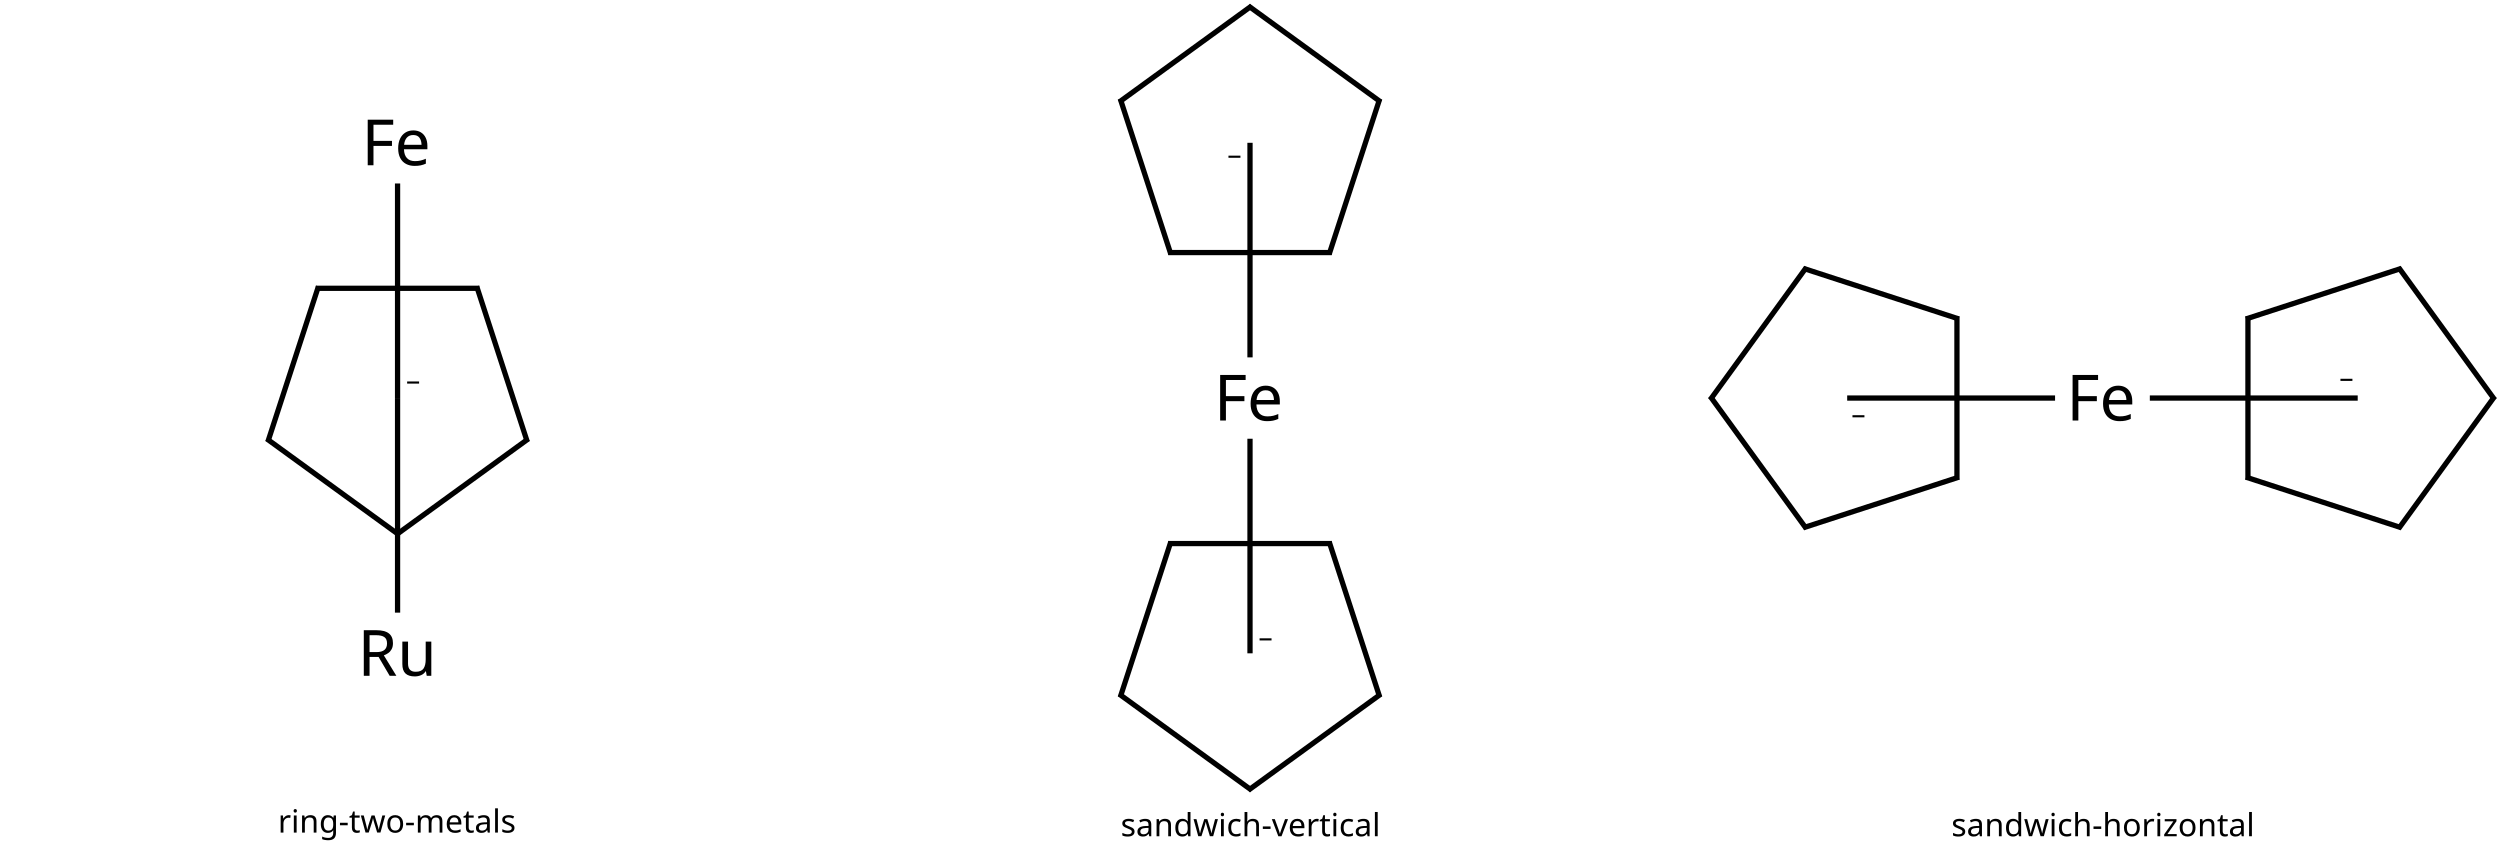
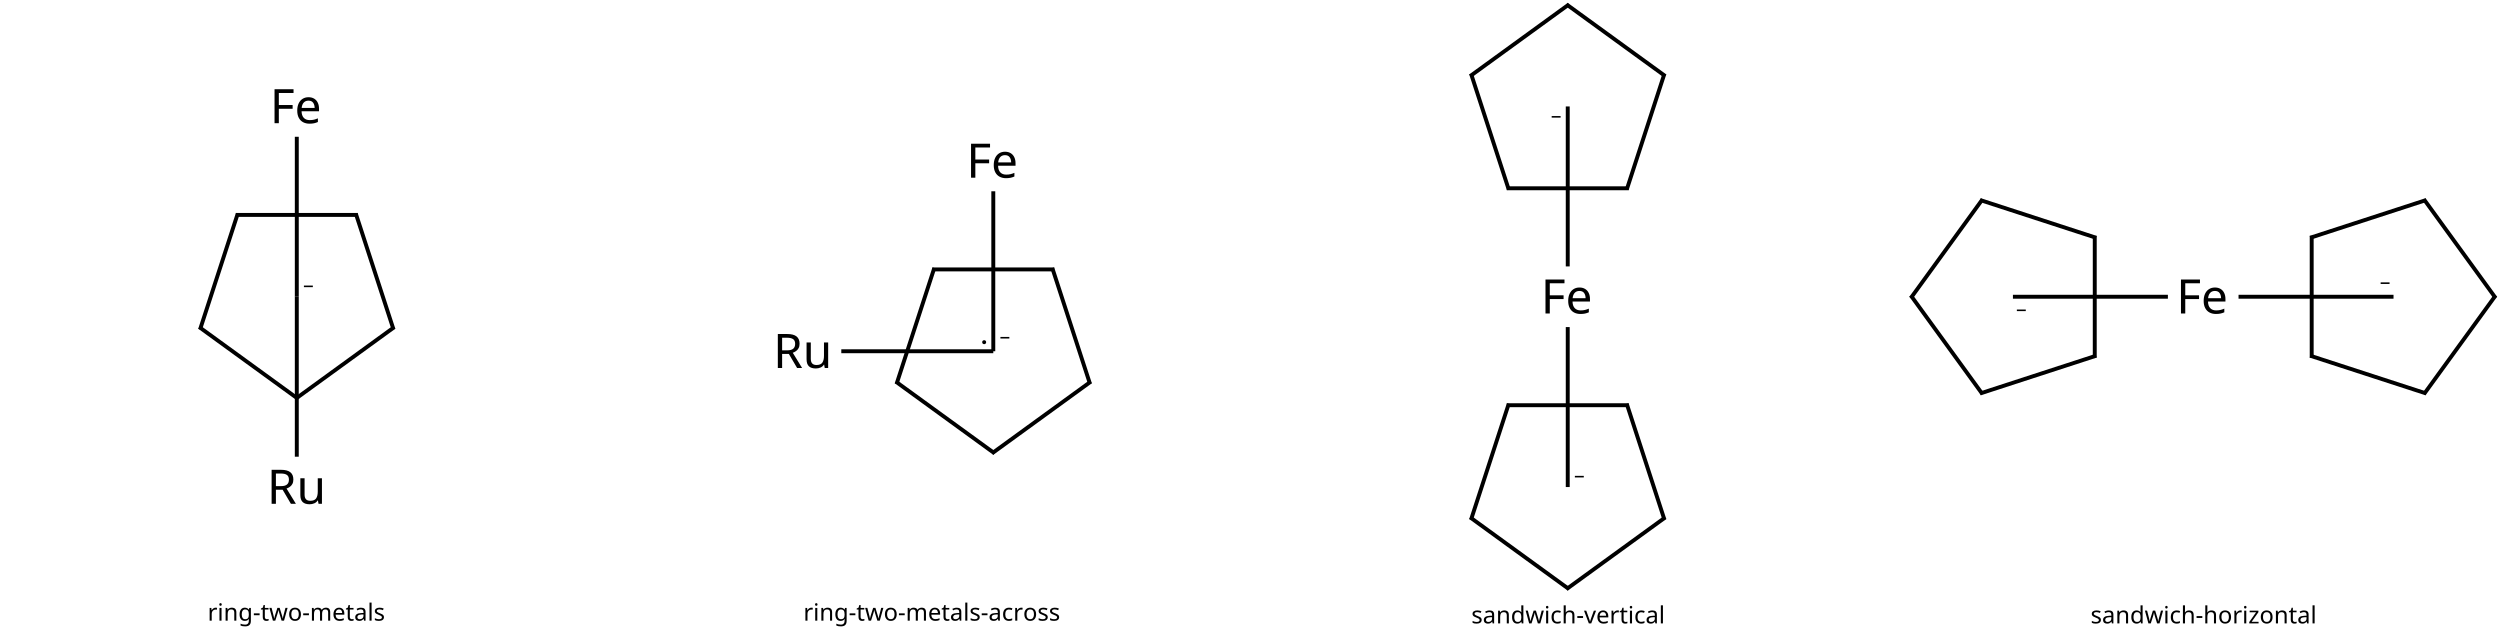
- <svg xmlns="http://www.w3.org/2000/svg" xmlns:xlink="http://www.w3.org/1999/xlink" width="1567" height="529" viewBox="0 0 1567 529">
+ <svg xmlns="http://www.w3.org/2000/svg" xmlns:xlink="http://www.w3.org/1999/xlink" width="2102" height="529" viewBox="0 0 2102 529">
  <defs>
    <g>
      <g id="glyph-0-0">
        <path d="M 3.766 0 L 3.766 -28.562 L 20.203 -28.562 L 20.203 0 Z M 5.797 -2.047 L 18.156 -2.047 L 18.156 -26.516 L 5.797 -26.516 Z M 5.797 -2.047 " />
      </g>
      <g id="glyph-0-1">
        <path d="M 7.484 0 L 3.875 0 L 3.875 -28.562 L 19.844 -28.562 L 19.844 -25.406 L 7.484 -25.406 L 7.484 -15.281 L 19.078 -15.281 L 19.078 -12.125 L 7.484 -12.125 Z M 7.484 0 " />
      </g>
      <g id="glyph-0-2">
        <path d="M 11.688 -21.844 C 13.52 -21.844 15.098 -21.441 16.422 -20.641 C 17.742 -19.836 18.754 -18.707 19.453 -17.25 C 20.16 -15.801 20.516 -14.102 20.516 -12.156 L 20.516 -10.047 L 5.844 -10.047 C 5.895 -7.617 6.516 -5.77 7.703 -4.5 C 8.891 -3.227 10.551 -2.594 12.688 -2.594 C 14.039 -2.594 15.242 -2.719 16.297 -2.969 C 17.348 -3.227 18.438 -3.598 19.562 -4.078 L 19.562 -1 C 18.469 -0.52 17.383 -0.164 16.312 0.062 C 15.25 0.289 13.984 0.406 12.516 0.406 C 10.492 0.406 8.703 -0.004 7.141 -0.828 C 5.578 -1.66 4.363 -2.895 3.5 -4.531 C 2.633 -6.176 2.203 -8.188 2.203 -10.562 C 2.203 -12.906 2.594 -14.914 3.375 -16.594 C 4.164 -18.281 5.273 -19.578 6.703 -20.484 C 8.129 -21.391 9.789 -21.844 11.688 -21.844 Z M 11.641 -18.953 C 9.961 -18.953 8.633 -18.41 7.656 -17.328 C 6.688 -16.254 6.109 -14.758 5.922 -12.844 L 16.844 -12.844 C 16.812 -14.656 16.379 -16.125 15.547 -17.25 C 14.723 -18.383 13.422 -18.953 11.641 -18.953 Z M 11.641 -18.953 " />
      </g>
      <g id="glyph-0-3">
        <path d="M 11.766 -28.562 C 15.305 -28.562 17.922 -27.883 19.609 -26.531 C 21.305 -25.188 22.156 -23.156 22.156 -20.438 C 22.156 -18.914 21.875 -17.648 21.312 -16.641 C 20.758 -15.629 20.047 -14.82 19.172 -14.219 C 18.305 -13.613 17.395 -13.141 16.438 -12.797 L 24.281 0 L 20.078 0 L 13.156 -11.797 L 7.484 -11.797 L 7.484 0 L 3.875 0 L 3.875 -28.562 Z M 11.562 -25.438 L 7.484 -25.438 L 7.484 -14.844 L 11.766 -14.844 C 14.078 -14.844 15.766 -15.301 16.828 -16.219 C 17.898 -17.133 18.438 -18.488 18.438 -20.281 C 18.438 -22.145 17.875 -23.469 16.75 -24.25 C 15.633 -25.039 13.906 -25.438 11.562 -25.438 Z M 11.562 -25.438 " />
      </g>
      <g id="glyph-0-4">
        <path d="M 21.312 -21.438 L 21.312 0 L 18.438 0 L 17.922 -2.844 L 17.766 -2.844 C 17.066 -1.719 16.102 -0.895 14.875 -0.375 C 13.656 0.145 12.348 0.406 10.953 0.406 C 8.367 0.406 6.422 -0.211 5.109 -1.453 C 3.805 -2.691 3.156 -4.676 3.156 -7.406 L 3.156 -21.438 L 6.719 -21.438 L 6.719 -7.641 C 6.719 -4.223 8.305 -2.516 11.484 -2.516 C 13.859 -2.516 15.504 -3.18 16.422 -4.516 C 17.336 -5.848 17.797 -7.77 17.797 -10.281 L 17.797 -21.438 Z M 21.312 -21.438 " />
      </g>
      <g id="glyph-1-0">
        <path d="M 1.875 0 L 1.875 -14.281 L 10.094 -14.281 L 10.094 0 Z M 2.906 -1.016 L 9.078 -1.016 L 9.078 -13.266 L 2.906 -13.266 Z M 2.906 -1.016 " />
      </g>
      <g id="glyph-1-1">
        <path d="M 6.703 -10.922 C 6.898 -10.922 7.113 -10.91 7.344 -10.891 C 7.582 -10.867 7.785 -10.836 7.953 -10.797 L 7.734 -9.188 C 7.566 -9.219 7.379 -9.242 7.172 -9.266 C 6.961 -9.297 6.766 -9.312 6.578 -9.312 C 6.035 -9.312 5.52 -9.16 5.031 -8.859 C 4.551 -8.566 4.164 -8.148 3.875 -7.609 C 3.594 -7.066 3.453 -6.438 3.453 -5.719 L 3.453 0 L 1.703 0 L 1.703 -10.719 L 3.141 -10.719 L 3.344 -8.766 L 3.422 -8.766 C 3.766 -9.348 4.207 -9.852 4.75 -10.281 C 5.301 -10.707 5.953 -10.922 6.703 -10.922 Z M 6.703 -10.922 " />
      </g>
      <g id="glyph-1-2">
        <path d="M 2.594 -14.734 C 2.863 -14.734 3.102 -14.645 3.312 -14.469 C 3.52 -14.289 3.625 -14.008 3.625 -13.625 C 3.625 -13.25 3.52 -12.969 3.312 -12.781 C 3.102 -12.594 2.863 -12.5 2.594 -12.5 C 2.301 -12.5 2.055 -12.594 1.859 -12.781 C 1.66 -12.969 1.562 -13.25 1.562 -13.625 C 1.562 -14.008 1.66 -14.289 1.859 -14.469 C 2.055 -14.645 2.301 -14.734 2.594 -14.734 Z M 3.453 -10.719 L 3.453 0 L 1.703 0 L 1.703 -10.719 Z M 3.453 -10.719 " />
      </g>
      <g id="glyph-1-3">
        <path d="M 6.859 -10.922 C 8.141 -10.922 9.102 -10.609 9.75 -9.984 C 10.406 -9.367 10.734 -8.367 10.734 -6.984 L 10.734 0 L 9 0 L 9 -6.859 C 9 -8.578 8.195 -9.438 6.594 -9.438 C 5.406 -9.438 4.582 -9.102 4.125 -8.438 C 3.676 -7.77 3.453 -6.812 3.453 -5.562 L 3.453 0 L 1.703 0 L 1.703 -10.719 L 3.125 -10.719 L 3.375 -9.266 L 3.484 -9.266 C 3.828 -9.816 4.305 -10.227 4.922 -10.5 C 5.535 -10.781 6.18 -10.922 6.859 -10.922 Z M 6.859 -10.922 " />
      </g>
      <g id="glyph-1-4">
        <path d="M 5.5 -10.922 C 6.207 -10.922 6.844 -10.785 7.406 -10.516 C 7.977 -10.254 8.461 -9.848 8.859 -9.297 L 8.953 -9.297 L 9.203 -10.719 L 10.594 -10.719 L 10.594 0.188 C 10.594 1.719 10.203 2.867 9.422 3.641 C 8.648 4.41 7.441 4.797 5.797 4.797 C 4.223 4.797 2.938 4.57 1.938 4.125 L 1.938 2.5 C 2.988 3.062 4.312 3.344 5.906 3.344 C 6.82 3.344 7.539 3.07 8.062 2.531 C 8.594 1.988 8.859 1.25 8.859 0.312 L 8.859 -0.094 C 8.859 -0.258 8.863 -0.488 8.875 -0.781 C 8.895 -1.082 8.91 -1.297 8.922 -1.422 L 8.844 -1.422 C 8.125 -0.336 7.016 0.203 5.516 0.203 C 4.129 0.203 3.047 -0.281 2.266 -1.25 C 1.484 -2.227 1.094 -3.594 1.094 -5.344 C 1.094 -7.051 1.484 -8.406 2.266 -9.406 C 3.047 -10.414 4.125 -10.922 5.5 -10.922 Z M 5.734 -9.438 C 4.848 -9.438 4.156 -9.078 3.656 -8.359 C 3.164 -7.648 2.922 -6.633 2.922 -5.312 C 2.922 -4 3.16 -2.988 3.641 -2.281 C 4.129 -1.582 4.844 -1.234 5.781 -1.234 C 6.863 -1.234 7.648 -1.523 8.141 -2.109 C 8.629 -2.691 8.875 -3.629 8.875 -4.922 L 8.875 -5.344 C 8.875 -6.812 8.617 -7.859 8.109 -8.484 C 7.609 -9.117 6.816 -9.438 5.734 -9.438 Z M 5.734 -9.438 " />
      </g>
      <g id="glyph-1-5">
        <path d="M 0.797 -4.578 L 0.797 -6.141 L 5.641 -6.141 L 5.641 -4.578 Z M 0.797 -4.578 " />
      </g>
      <g id="glyph-1-6">
        <path d="M 5.281 -1.234 C 5.551 -1.234 5.82 -1.254 6.094 -1.297 C 6.375 -1.348 6.602 -1.398 6.781 -1.453 L 6.781 -0.125 C 6.594 -0.031 6.32 0.047 5.969 0.109 C 5.625 0.172 5.297 0.203 4.984 0.203 C 4.422 0.203 3.898 0.109 3.422 -0.078 C 2.953 -0.273 2.57 -0.613 2.281 -1.094 C 1.988 -1.57 1.844 -2.25 1.844 -3.125 L 1.844 -9.359 L 0.312 -9.359 L 0.312 -10.203 L 1.859 -10.906 L 2.562 -13.188 L 3.594 -13.188 L 3.594 -10.719 L 6.703 -10.719 L 6.703 -9.359 L 3.594 -9.359 L 3.594 -3.156 C 3.594 -2.508 3.75 -2.023 4.062 -1.703 C 4.383 -1.391 4.789 -1.234 5.281 -1.234 Z M 5.281 -1.234 " />
      </g>
      <g id="glyph-1-7">
        <path d="M 8.625 -6.062 C 8.445 -6.602 8.297 -7.133 8.172 -7.656 C 8.047 -8.188 7.945 -8.602 7.875 -8.906 L 7.797 -8.906 C 7.742 -8.602 7.656 -8.188 7.531 -7.656 C 7.414 -7.133 7.266 -6.598 7.078 -6.047 L 5.156 -0.016 L 3.156 -0.016 L 0.219 -10.734 L 2.047 -10.734 L 3.516 -5.016 C 3.66 -4.441 3.801 -3.863 3.938 -3.281 C 4.07 -2.695 4.164 -2.207 4.219 -1.812 L 4.297 -1.812 C 4.348 -2.039 4.41 -2.32 4.484 -2.656 C 4.555 -2.988 4.641 -3.336 4.734 -3.703 C 4.828 -4.078 4.922 -4.41 5.016 -4.703 L 6.922 -10.734 L 8.844 -10.734 L 10.688 -4.703 C 10.832 -4.242 10.973 -3.75 11.109 -3.219 C 11.242 -2.688 11.344 -2.227 11.406 -1.844 L 11.484 -1.844 C 11.523 -2.176 11.613 -2.633 11.75 -3.219 C 11.883 -3.801 12.035 -4.398 12.203 -5.016 L 13.703 -10.734 L 15.5 -10.734 L 12.516 -0.016 L 10.453 -0.016 Z M 8.625 -6.062 " />
      </g>
      <g id="glyph-1-8">
        <path d="M 11.016 -5.375 C 11.016 -3.602 10.562 -2.227 9.656 -1.25 C 8.758 -0.281 7.547 0.203 6.016 0.203 C 5.066 0.203 4.223 -0.008 3.484 -0.438 C 2.742 -0.875 2.16 -1.508 1.734 -2.344 C 1.305 -3.176 1.094 -4.188 1.094 -5.375 C 1.094 -7.156 1.539 -8.523 2.438 -9.484 C 3.332 -10.441 4.547 -10.922 6.078 -10.922 C 7.055 -10.922 7.914 -10.703 8.656 -10.266 C 9.395 -9.836 9.973 -9.211 10.391 -8.391 C 10.805 -7.566 11.016 -6.562 11.016 -5.375 Z M 2.922 -5.375 C 2.922 -4.113 3.172 -3.113 3.672 -2.375 C 4.172 -1.633 4.969 -1.266 6.062 -1.266 C 7.145 -1.266 7.938 -1.633 8.438 -2.375 C 8.945 -3.113 9.203 -4.113 9.203 -5.375 C 9.203 -6.645 8.945 -7.641 8.438 -8.359 C 7.938 -9.078 7.141 -9.438 6.047 -9.438 C 4.953 -9.438 4.156 -9.078 3.656 -8.359 C 3.164 -7.641 2.922 -6.645 2.922 -5.375 Z M 2.922 -5.375 " />
      </g>
      <g id="glyph-1-9">
        <path d="M 13.453 -10.922 C 14.672 -10.922 15.578 -10.609 16.172 -9.984 C 16.773 -9.367 17.078 -8.367 17.078 -6.984 L 17.078 0 L 15.344 0 L 15.344 -6.906 C 15.344 -8.594 14.613 -9.438 13.156 -9.438 C 12.113 -9.438 11.367 -9.133 10.922 -8.531 C 10.484 -7.938 10.266 -7.066 10.266 -5.922 L 10.266 0 L 8.516 0 L 8.516 -6.906 C 8.516 -8.594 7.781 -9.438 6.312 -9.438 C 5.238 -9.438 4.492 -9.102 4.078 -8.438 C 3.66 -7.77 3.453 -6.812 3.453 -5.562 L 3.453 0 L 1.703 0 L 1.703 -10.719 L 3.125 -10.719 L 3.375 -9.266 L 3.484 -9.266 C 3.816 -9.816 4.266 -10.227 4.828 -10.5 C 5.398 -10.781 6.004 -10.922 6.641 -10.922 C 8.316 -10.922 9.41 -10.32 9.922 -9.125 L 10.016 -9.125 C 10.379 -9.738 10.867 -10.191 11.484 -10.484 C 12.109 -10.773 12.766 -10.922 13.453 -10.922 Z M 13.453 -10.922 " />
      </g>
      <g id="glyph-1-10">
        <path d="M 5.844 -10.922 C 6.758 -10.922 7.547 -10.719 8.203 -10.312 C 8.867 -9.914 9.379 -9.352 9.734 -8.625 C 10.086 -7.906 10.266 -7.055 10.266 -6.078 L 10.266 -5.016 L 2.922 -5.016 C 2.941 -3.805 3.25 -2.883 3.844 -2.25 C 4.438 -1.613 5.27 -1.297 6.344 -1.297 C 7.02 -1.297 7.617 -1.359 8.141 -1.484 C 8.672 -1.617 9.219 -1.805 9.781 -2.047 L 9.781 -0.5 C 9.227 -0.258 8.688 -0.082 8.156 0.031 C 7.625 0.145 6.992 0.203 6.266 0.203 C 5.242 0.203 4.344 -0.004 3.562 -0.422 C 2.789 -0.836 2.188 -1.453 1.75 -2.266 C 1.312 -3.086 1.094 -4.094 1.094 -5.281 C 1.094 -6.457 1.289 -7.461 1.688 -8.297 C 2.082 -9.141 2.633 -9.785 3.344 -10.234 C 4.062 -10.691 4.895 -10.922 5.844 -10.922 Z M 5.812 -9.484 C 4.977 -9.484 4.316 -9.211 3.828 -8.672 C 3.336 -8.129 3.047 -7.379 2.953 -6.422 L 8.422 -6.422 C 8.41 -7.328 8.195 -8.062 7.781 -8.625 C 7.363 -9.195 6.707 -9.484 5.812 -9.484 Z M 5.812 -9.484 " />
      </g>
      <g id="glyph-1-11">
        <path d="M 5.766 -10.906 C 7.066 -10.906 8.031 -10.617 8.656 -10.047 C 9.281 -9.473 9.594 -8.555 9.594 -7.297 L 9.594 0 L 8.312 0 L 7.984 -1.516 L 7.906 -1.516 C 7.438 -0.93 6.941 -0.5 6.422 -0.219 C 5.91 0.062 5.203 0.203 4.297 0.203 C 3.328 0.203 2.52 -0.051 1.875 -0.562 C 1.238 -1.082 0.922 -1.891 0.922 -2.984 C 0.922 -4.047 1.336 -4.863 2.172 -5.438 C 3.016 -6.02 4.312 -6.344 6.062 -6.406 L 7.875 -6.453 L 7.875 -7.094 C 7.875 -7.988 7.68 -8.609 7.297 -8.953 C 6.91 -9.305 6.363 -9.484 5.656 -9.484 C 5.094 -9.484 4.555 -9.398 4.047 -9.234 C 3.547 -9.066 3.078 -8.875 2.641 -8.656 L 2.094 -9.984 C 2.562 -10.234 3.113 -10.445 3.75 -10.625 C 4.395 -10.812 5.066 -10.906 5.766 -10.906 Z M 6.281 -5.188 C 4.945 -5.125 4.02 -4.906 3.5 -4.531 C 2.988 -4.164 2.734 -3.641 2.734 -2.953 C 2.734 -2.359 2.914 -1.922 3.281 -1.641 C 3.656 -1.359 4.129 -1.219 4.703 -1.219 C 5.609 -1.219 6.359 -1.469 6.953 -1.969 C 7.555 -2.469 7.859 -3.238 7.859 -4.281 L 7.859 -5.234 Z M 6.281 -5.188 " />
      </g>
      <g id="glyph-1-12">
        <path d="M 3.453 0 L 1.703 0 L 1.703 -15.203 L 3.453 -15.203 Z M 3.453 0 " />
      </g>
      <g id="glyph-1-13">
        <path d="M 8.688 -2.953 C 8.688 -1.922 8.297 -1.133 7.516 -0.594 C 6.742 -0.062 5.707 0.203 4.406 0.203 C 3.656 0.203 3.008 0.141 2.469 0.016 C 1.926 -0.098 1.453 -0.266 1.047 -0.484 L 1.047 -2.078 C 1.473 -1.867 1.988 -1.672 2.594 -1.484 C 3.195 -1.305 3.812 -1.219 4.438 -1.219 C 5.332 -1.219 5.977 -1.359 6.375 -1.641 C 6.781 -1.93 6.984 -2.316 6.984 -2.797 C 6.984 -3.066 6.91 -3.305 6.766 -3.516 C 6.617 -3.734 6.352 -3.945 5.969 -4.156 C 5.594 -4.375 5.051 -4.613 4.344 -4.875 C 3.645 -5.145 3.047 -5.41 2.547 -5.672 C 2.055 -5.941 1.676 -6.266 1.406 -6.641 C 1.145 -7.016 1.016 -7.492 1.016 -8.078 C 1.016 -8.984 1.383 -9.68 2.125 -10.172 C 2.863 -10.672 3.836 -10.922 5.047 -10.922 C 5.691 -10.922 6.297 -10.859 6.859 -10.734 C 7.43 -10.609 7.961 -10.43 8.453 -10.203 L 7.859 -8.797 C 7.41 -8.984 6.938 -9.145 6.438 -9.281 C 5.945 -9.414 5.441 -9.484 4.922 -9.484 C 4.203 -9.484 3.648 -9.363 3.266 -9.125 C 2.891 -8.895 2.703 -8.582 2.703 -8.188 C 2.703 -7.883 2.785 -7.629 2.953 -7.422 C 3.129 -7.223 3.422 -7.023 3.828 -6.828 C 4.234 -6.641 4.773 -6.41 5.453 -6.141 C 6.141 -5.891 6.723 -5.629 7.203 -5.359 C 7.68 -5.086 8.047 -4.758 8.297 -4.375 C 8.555 -4 8.688 -3.523 8.688 -2.953 Z M 8.688 -2.953 " />
      </g>
      <g id="glyph-1-14">
+         <path d="M 6 0.203 C 5.051 0.203 4.207 0.008 3.469 -0.375 C 2.727 -0.758 2.145 -1.359 1.719 -2.172 C 1.301 -2.992 1.094 -4.035 1.094 -5.297 C 1.094 -6.617 1.312 -7.691 1.75 -8.516 C 2.195 -9.348 2.797 -9.957 3.547 -10.344 C 4.305 -10.727 5.164 -10.922 6.125 -10.922 C 6.664 -10.922 7.188 -10.863 7.688 -10.75 C 8.195 -10.633 8.613 -10.5 8.938 -10.344 L 8.406 -8.875 C 8.082 -9 7.707 -9.113 7.281 -9.219 C 6.852 -9.32 6.453 -9.375 6.078 -9.375 C 3.973 -9.375 2.922 -8.02 2.922 -5.312 C 2.922 -4.02 3.176 -3.031 3.688 -2.344 C 4.195 -1.656 4.961 -1.312 5.984 -1.312 C 6.566 -1.312 7.082 -1.375 7.531 -1.5 C 7.977 -1.625 8.391 -1.77 8.766 -1.938 L 8.766 -0.375 C 8.398 -0.188 8 -0.047 7.562 0.047 C 7.133 0.148 6.613 0.203 6 0.203 Z M 6 0.203 " />
+       </g>
+       <g id="glyph-1-15">
        <path d="M 5.5 0.203 C 4.164 0.203 3.098 -0.258 2.297 -1.188 C 1.492 -2.113 1.094 -3.5 1.094 -5.344 C 1.094 -7.176 1.492 -8.562 2.297 -9.5 C 3.109 -10.445 4.18 -10.922 5.516 -10.922 C 6.348 -10.922 7.023 -10.766 7.547 -10.453 C 8.078 -10.148 8.508 -9.781 8.844 -9.344 L 8.953 -9.344 C 8.941 -9.508 8.922 -9.766 8.891 -10.109 C 8.859 -10.453 8.844 -10.723 8.844 -10.922 L 8.844 -15.203 L 10.594 -15.203 L 10.594 0 L 9.188 0 L 8.922 -1.438 L 8.844 -1.438 C 8.52 -0.988 8.094 -0.602 7.562 -0.281 C 7.031 0.039 6.344 0.203 5.5 0.203 Z M 5.781 -1.266 C 6.914 -1.266 7.711 -1.57 8.172 -2.188 C 8.629 -2.812 8.859 -3.75 8.859 -5 L 8.859 -5.312 C 8.859 -6.645 8.641 -7.664 8.203 -8.375 C 7.766 -9.094 6.953 -9.453 5.766 -9.453 C 4.816 -9.453 4.102 -9.078 3.625 -8.328 C 3.156 -7.578 2.922 -6.566 2.922 -5.297 C 2.922 -4.016 3.156 -3.02 3.625 -2.312 C 4.102 -1.613 4.82 -1.266 5.781 -1.266 Z M 5.781 -1.266 " />
-       </g>
-       <g id="glyph-1-15">
-         <path d="M 6 0.203 C 5.051 0.203 4.207 0.008 3.469 -0.375 C 2.727 -0.758 2.145 -1.359 1.719 -2.172 C 1.301 -2.992 1.094 -4.035 1.094 -5.297 C 1.094 -6.617 1.312 -7.691 1.75 -8.516 C 2.195 -9.348 2.797 -9.957 3.547 -10.344 C 4.305 -10.727 5.164 -10.922 6.125 -10.922 C 6.664 -10.922 7.188 -10.863 7.688 -10.75 C 8.195 -10.633 8.613 -10.5 8.938 -10.344 L 8.406 -8.875 C 8.082 -9 7.707 -9.113 7.281 -9.219 C 6.852 -9.32 6.453 -9.375 6.078 -9.375 C 3.973 -9.375 2.922 -8.02 2.922 -5.312 C 2.922 -4.02 3.176 -3.031 3.688 -2.344 C 4.195 -1.656 4.961 -1.312 5.984 -1.312 C 6.566 -1.312 7.082 -1.375 7.531 -1.5 C 7.977 -1.625 8.391 -1.77 8.766 -1.938 L 8.766 -0.375 C 8.398 -0.188 8 -0.047 7.562 0.047 C 7.133 0.148 6.613 0.203 6 0.203 Z M 6 0.203 " />
      </g>
      <g id="glyph-1-16">
        <path d="M 3.453 -10.734 C 3.453 -10.203 3.422 -9.703 3.359 -9.234 L 3.484 -9.234 C 3.828 -9.785 4.297 -10.203 4.891 -10.484 C 5.484 -10.766 6.125 -10.906 6.812 -10.906 C 8.125 -10.906 9.102 -10.594 9.75 -9.969 C 10.406 -9.352 10.734 -8.359 10.734 -6.984 L 10.734 0 L 9 0 L 9 -6.859 C 9 -8.578 8.195 -9.438 6.594 -9.438 C 5.395 -9.438 4.57 -9.098 4.125 -8.422 C 3.676 -7.754 3.453 -6.797 3.453 -5.547 L 3.453 0 L 1.703 0 L 1.703 -15.203 L 3.453 -15.203 Z M 3.453 -10.734 " />
      </g>
      <g id="glyph-1-17">
        <path d="M 4.062 0 L 0 -10.719 L 1.875 -10.719 L 4.156 -4.406 C 4.258 -4.102 4.375 -3.77 4.5 -3.406 C 4.625 -3.051 4.727 -2.711 4.812 -2.391 C 4.906 -2.066 4.973 -1.789 5.016 -1.562 L 5.094 -1.562 C 5.156 -1.789 5.234 -2.07 5.328 -2.406 C 5.43 -2.738 5.547 -3.082 5.672 -3.438 C 5.797 -3.801 5.906 -4.125 6 -4.406 L 8.281 -10.719 L 10.156 -10.719 L 6.078 0 Z M 4.062 0 " />
      </g>
      <g id="glyph-1-18">
        <path d="M 8.625 0 L 0.781 0 L 0.781 -1.156 L 6.547 -9.359 L 1.125 -9.359 L 1.125 -10.719 L 8.484 -10.719 L 8.484 -9.406 L 2.797 -1.359 L 8.625 -1.359 Z M 8.625 0 " />
      </g>
    </g>
  </defs>
-   <path fill="none" stroke-width="0.033" stroke-linecap="butt" stroke-linejoin="miter" stroke="rgb(0%, 0%, 0%)" stroke-opacity="1" stroke-miterlimit="10" d="M 0.313 0.9 L -0.004 1.874 " transform="matrix(100, 0, 0, 100, 168.2929, 89.50391)" />
-   <path fill="none" stroke-width="0.033" stroke-linecap="butt" stroke-linejoin="miter" stroke="rgb(0%, 0%, 0%)" stroke-opacity="1" stroke-miterlimit="10" d="M -0.01 1.856 L 0.819 2.458 " transform="matrix(100, 0, 0, 100, 168.2929, 89.50391)" />
-   <path fill="none" stroke-width="0.033" stroke-linecap="butt" stroke-linejoin="miter" stroke="rgb(0%, 0%, 0%)" stroke-opacity="1" stroke-miterlimit="10" d="M 0.799 2.458 L 1.628 1.856 " transform="matrix(100, 0, 0, 100, 168.2929, 89.50391)" />
-   <path fill="none" stroke-width="0.033" stroke-linecap="butt" stroke-linejoin="miter" stroke="rgb(0%, 0%, 0%)" stroke-opacity="1" stroke-miterlimit="10" d="M 1.622 1.874 L 1.305 0.9 " transform="matrix(100, 0, 0, 100, 168.2929, 89.50391)" />
-   <path fill="none" stroke-width="0.033" stroke-linecap="butt" stroke-linejoin="miter" stroke="rgb(0%, 0%, 0%)" stroke-opacity="1" stroke-miterlimit="10" d="M 1.321 0.912 L 0.297 0.912 " transform="matrix(100, 0, 0, 100, 168.2929, 89.50391)" />
-   <path fill="none" stroke-width="0.033" stroke-linecap="butt" stroke-linejoin="miter" stroke="rgb(0%, 0%, 0%)" stroke-opacity="1" stroke-miterlimit="10" d="M 0.809 0.255 L 0.809 1.6 " transform="matrix(100, 0, 0, 100, 168.2929, 89.50391)" />
-   <path fill="none" stroke-width="0.033" stroke-linecap="butt" stroke-linejoin="miter" stroke="rgb(0%, 0%, 0%)" stroke-opacity="1" stroke-miterlimit="10" d="M 0.809 2.945 L 0.809 1.6 " transform="matrix(100, 0, 0, 100, 168.2929, 89.50391)" />
-   <g fill="rgb(0%, 0%, 0%)" fill-opacity="1">
-     <use xlink:href="#glyph-0-1" x="226.609" y="103.586" />
-     <use xlink:href="#glyph-0-2" x="247.369" y="103.586" />
-   </g>
-   <g fill="rgb(0%, 0%, 0%)" fill-opacity="1">
-     <use xlink:href="#glyph-0-3" x="224.152" y="423.578" />
-     <use xlink:href="#glyph-0-4" x="249.032" y="423.578" />
-   </g>
-   <path fill-rule="nonzero" fill="rgb(0%, 0%, 0%)" fill-opacity="1" d="M 255.191 239.105 L 262.691 239.105 L 262.691 240.438 L 255.191 240.438 " />
-   <g fill="rgb(0%, 0%, 0%)" fill-opacity="1">
-     <use xlink:href="#glyph-1-1" x="174.211" y="521.855" />
-     <use xlink:href="#glyph-1-2" x="182.471" y="521.855" />
-     <use xlink:href="#glyph-1-3" x="187.631" y="521.855" />
-     <use xlink:href="#glyph-1-4" x="199.991" y="521.855" />
-     <use xlink:href="#glyph-1-5" x="212.291" y="521.855" />
-     <use xlink:href="#glyph-1-6" x="218.731" y="521.855" />
-     <use xlink:href="#glyph-1-7" x="225.951" y="521.855" />
-     <use xlink:href="#glyph-1-8" x="241.671" y="521.855" />
-     <use xlink:href="#glyph-1-5" x="253.771" y="521.855" />
-     <use xlink:href="#glyph-1-9" x="260.211" y="521.855" />
-     <use xlink:href="#glyph-1-10" x="278.911" y="521.855" />
-     <use xlink:href="#glyph-1-6" x="290.191" y="521.855" />
-     <use xlink:href="#glyph-1-11" x="297.411" y="521.855" />
-     <use xlink:href="#glyph-1-12" x="308.631" y="521.855" />
-     <use xlink:href="#glyph-1-13" x="313.791" y="521.855" />
-   </g>
-   <path fill="none" stroke-width="0.033" stroke-linecap="butt" stroke-linejoin="miter" stroke="rgb(0%, 0%, 0%)" stroke-opacity="1" stroke-miterlimit="10" d="M 1.305 1.55 L 1.622 0.576 " transform="matrix(100, 0, 0, 100, 702.6015, 4.404297)" />
-   <path fill="none" stroke-width="0.033" stroke-linecap="butt" stroke-linejoin="miter" stroke="rgb(0%, 0%, 0%)" stroke-opacity="1" stroke-miterlimit="10" d="M 1.628 0.595 L 0.799 -0.007 " transform="matrix(100, 0, 0, 100, 702.6015, 4.404297)" />
-   <path fill="none" stroke-width="0.033" stroke-linecap="butt" stroke-linejoin="miter" stroke="rgb(0%, 0%, 0%)" stroke-opacity="1" stroke-miterlimit="10" d="M 0.819 -0.007 L -0.01 0.595 " transform="matrix(100, 0, 0, 100, 702.6015, 4.404297)" />
-   <path fill="none" stroke-width="0.033" stroke-linecap="butt" stroke-linejoin="miter" stroke="rgb(0%, 0%, 0%)" stroke-opacity="1" stroke-miterlimit="10" d="M -0.004 0.576 L 0.313 1.55 " transform="matrix(100, 0, 0, 100, 702.6015, 4.404297)" />
-   <path fill="none" stroke-width="0.033" stroke-linecap="butt" stroke-linejoin="miter" stroke="rgb(0%, 0%, 0%)" stroke-opacity="1" stroke-miterlimit="10" d="M 0.297 1.539 L 1.321 1.539 " transform="matrix(100, 0, 0, 100, 702.6015, 4.404297)" />
-   <path fill="none" stroke-width="0.033" stroke-linecap="butt" stroke-linejoin="miter" stroke="rgb(0%, 0%, 0%)" stroke-opacity="1" stroke-miterlimit="10" d="M 0.313 3.351 L -0.004 4.325 " transform="matrix(100, 0, 0, 100, 702.6015, 4.404297)" />
-   <path fill="none" stroke-width="0.033" stroke-linecap="butt" stroke-linejoin="miter" stroke="rgb(0%, 0%, 0%)" stroke-opacity="1" stroke-miterlimit="10" d="M -0.01 4.307 L 0.819 4.909 " transform="matrix(100, 0, 0, 100, 702.6015, 4.404297)" />
-   <path fill="none" stroke-width="0.033" stroke-linecap="butt" stroke-linejoin="miter" stroke="rgb(0%, 0%, 0%)" stroke-opacity="1" stroke-miterlimit="10" d="M 0.799 4.909 L 1.628 4.307 " transform="matrix(100, 0, 0, 100, 702.6015, 4.404297)" />
-   <path fill="none" stroke-width="0.033" stroke-linecap="butt" stroke-linejoin="miter" stroke="rgb(0%, 0%, 0%)" stroke-opacity="1" stroke-miterlimit="10" d="M 1.622 4.325 L 1.305 3.351 " transform="matrix(100, 0, 0, 100, 702.6015, 4.404297)" />
-   <path fill="none" stroke-width="0.033" stroke-linecap="butt" stroke-linejoin="miter" stroke="rgb(0%, 0%, 0%)" stroke-opacity="1" stroke-miterlimit="10" d="M 1.321 3.363 L 0.297 3.363 " transform="matrix(100, 0, 0, 100, 702.6015, 4.404297)" />
-   <path fill="none" stroke-width="0.033" stroke-linecap="butt" stroke-linejoin="miter" stroke="rgb(0%, 0%, 0%)" stroke-opacity="1" stroke-miterlimit="10" d="M 0.809 2.196 L 0.809 0.851 " transform="matrix(100, 0, 0, 100, 702.6015, 4.404297)" />
-   <path fill="none" stroke-width="0.033" stroke-linecap="butt" stroke-linejoin="miter" stroke="rgb(0%, 0%, 0%)" stroke-opacity="1" stroke-miterlimit="10" d="M 0.809 2.706 L 0.809 4.051 " transform="matrix(100, 0, 0, 100, 702.6015, 4.404297)" />
-   <g fill="rgb(0%, 0%, 0%)" fill-opacity="1">
-     <use xlink:href="#glyph-0-1" x="760.918" y="263.582" />
-     <use xlink:href="#glyph-0-2" x="781.678" y="263.582" />
-   </g>
-   <path fill-rule="nonzero" fill="rgb(0%, 0%, 0%)" fill-opacity="1" d="M 770 97.566 L 777.5 97.566 L 777.5 98.898 L 770 98.898 " />
-   <path fill-rule="nonzero" fill="rgb(0%, 0%, 0%)" fill-opacity="1" d="M 789.5 400.098 L 797 400.098 L 797 401.43 L 789.5 401.43 " />
-   <g fill="rgb(0%, 0%, 0%)" fill-opacity="1">
-     <use xlink:href="#glyph-1-13" x="702.441" y="524.152" />
-     <use xlink:href="#glyph-1-11" x="712.021" y="524.152" />
-     <use xlink:href="#glyph-1-3" x="723.241" y="524.152" />
-     <use xlink:href="#glyph-1-14" x="735.601" y="524.152" />
-     <use xlink:href="#glyph-1-7" x="747.901" y="524.152" />
-     <use xlink:href="#glyph-1-2" x="763.621" y="524.152" />
-     <use xlink:href="#glyph-1-15" x="768.781" y="524.152" />
-     <use xlink:href="#glyph-1-16" x="778.381" y="524.152" />
-     <use xlink:href="#glyph-1-5" x="790.741" y="524.152" />
-     <use xlink:href="#glyph-1-17" x="797.181" y="524.152" />
-     <use xlink:href="#glyph-1-10" x="807.341" y="524.152" />
-     <use xlink:href="#glyph-1-1" x="818.621" y="524.152" />
-     <use xlink:href="#glyph-1-6" x="826.881" y="524.152" />
-     <use xlink:href="#glyph-1-2" x="834.101" y="524.152" />
-     <use xlink:href="#glyph-1-15" x="839.261" y="524.152" />
-     <use xlink:href="#glyph-1-11" x="848.861" y="524.152" />
-     <use xlink:href="#glyph-1-12" x="860.081" y="524.152" />
-   </g>
-   <path fill="none" stroke-width="0.033" stroke-linecap="butt" stroke-linejoin="miter" stroke="rgb(0%, 0%, 0%)" stroke-opacity="1" stroke-miterlimit="10" d="M 1.55 0.313 L 0.576 -0.004 " transform="matrix(100, 0, 0, 100, 1072.713, 168.6016)" />
-   <path fill="none" stroke-width="0.033" stroke-linecap="butt" stroke-linejoin="miter" stroke="rgb(0%, 0%, 0%)" stroke-opacity="1" stroke-miterlimit="10" d="M 0.595 -0.01 L -0.007 0.819 " transform="matrix(100, 0, 0, 100, 1072.713, 168.6016)" />
-   <path fill="none" stroke-width="0.033" stroke-linecap="butt" stroke-linejoin="miter" stroke="rgb(0%, 0%, 0%)" stroke-opacity="1" stroke-miterlimit="10" d="M -0.007 0.799 L 0.595 1.628 " transform="matrix(100, 0, 0, 100, 1072.713, 168.6016)" />
-   <path fill="none" stroke-width="0.033" stroke-linecap="butt" stroke-linejoin="miter" stroke="rgb(0%, 0%, 0%)" stroke-opacity="1" stroke-miterlimit="10" d="M 0.576 1.622 L 1.55 1.305 " transform="matrix(100, 0, 0, 100, 1072.713, 168.6016)" />
-   <path fill="none" stroke-width="0.033" stroke-linecap="butt" stroke-linejoin="miter" stroke="rgb(0%, 0%, 0%)" stroke-opacity="1" stroke-miterlimit="10" d="M 1.539 1.321 L 1.539 0.297 " transform="matrix(100, 0, 0, 100, 1072.713, 168.6016)" />
-   <path fill="none" stroke-width="0.033" stroke-linecap="butt" stroke-linejoin="miter" stroke="rgb(0%, 0%, 0%)" stroke-opacity="1" stroke-miterlimit="10" d="M 3.351 1.305 L 4.325 1.622 " transform="matrix(100, 0, 0, 100, 1072.713, 168.6016)" />
-   <path fill="none" stroke-width="0.033" stroke-linecap="butt" stroke-linejoin="miter" stroke="rgb(0%, 0%, 0%)" stroke-opacity="1" stroke-miterlimit="10" d="M 4.307 1.628 L 4.909 0.799 " transform="matrix(100, 0, 0, 100, 1072.713, 168.6016)" />
-   <path fill="none" stroke-width="0.033" stroke-linecap="butt" stroke-linejoin="miter" stroke="rgb(0%, 0%, 0%)" stroke-opacity="1" stroke-miterlimit="10" d="M 4.909 0.819 L 4.307 -0.01 " transform="matrix(100, 0, 0, 100, 1072.713, 168.6016)" />
-   <path fill="none" stroke-width="0.033" stroke-linecap="butt" stroke-linejoin="miter" stroke="rgb(0%, 0%, 0%)" stroke-opacity="1" stroke-miterlimit="10" d="M 4.325 -0.004 L 3.351 0.313 " transform="matrix(100, 0, 0, 100, 1072.713, 168.6016)" />
-   <path fill="none" stroke-width="0.033" stroke-linecap="butt" stroke-linejoin="miter" stroke="rgb(0%, 0%, 0%)" stroke-opacity="1" stroke-miterlimit="10" d="M 3.363 0.297 L 3.363 1.321 " transform="matrix(100, 0, 0, 100, 1072.713, 168.6016)" />
-   <path fill="none" stroke-width="0.033" stroke-linecap="butt" stroke-linejoin="miter" stroke="rgb(0%, 0%, 0%)" stroke-opacity="1" stroke-miterlimit="10" d="M 2.154 0.809 L 0.851 0.809 " transform="matrix(100, 0, 0, 100, 1072.713, 168.6016)" />
-   <path fill="none" stroke-width="0.033" stroke-linecap="butt" stroke-linejoin="miter" stroke="rgb(0%, 0%, 0%)" stroke-opacity="1" stroke-miterlimit="10" d="M 2.748 0.809 L 4.051 0.809 " transform="matrix(100, 0, 0, 100, 1072.713, 168.6016)" />
-   <g fill="rgb(0%, 0%, 0%)" fill-opacity="1">
-     <use xlink:href="#glyph-0-1" x="1295.227" y="263.582" />
-     <use xlink:href="#glyph-0-2" x="1315.987" y="263.582" />
-   </g>
-   <path fill-rule="nonzero" fill="rgb(0%, 0%, 0%)" fill-opacity="1" d="M 1161.125 260.25 L 1168.625 260.25 L 1168.625 261.582 L 1161.125 261.582 " />
-   <path fill-rule="nonzero" fill="rgb(0%, 0%, 0%)" fill-opacity="1" d="M 1466.992 237.418 L 1474.492 237.418 L 1474.492 238.75 L 1466.992 238.75 " />
-   <g fill="rgb(0%, 0%, 0%)" fill-opacity="1">
-     <use xlink:href="#glyph-1-13" x="1223.109" y="524.152" />
-     <use xlink:href="#glyph-1-11" x="1232.689" y="524.152" />
-     <use xlink:href="#glyph-1-3" x="1243.909" y="524.152" />
-     <use xlink:href="#glyph-1-14" x="1256.269" y="524.152" />
-     <use xlink:href="#glyph-1-7" x="1268.569" y="524.152" />
-     <use xlink:href="#glyph-1-2" x="1284.289" y="524.152" />
-     <use xlink:href="#glyph-1-15" x="1289.449" y="524.152" />
-     <use xlink:href="#glyph-1-16" x="1299.049" y="524.152" />
-     <use xlink:href="#glyph-1-5" x="1311.409" y="524.152" />
-     <use xlink:href="#glyph-1-16" x="1317.849" y="524.152" />
-     <use xlink:href="#glyph-1-8" x="1330.209" y="524.152" />
-     <use xlink:href="#glyph-1-1" x="1342.309" y="524.152" />
-     <use xlink:href="#glyph-1-2" x="1350.569" y="524.152" />
-     <use xlink:href="#glyph-1-18" x="1355.729" y="524.152" />
-     <use xlink:href="#glyph-1-8" x="1365.129" y="524.152" />
-     <use xlink:href="#glyph-1-3" x="1377.229" y="524.152" />
-     <use xlink:href="#glyph-1-6" x="1389.589" y="524.152" />
-     <use xlink:href="#glyph-1-11" x="1396.809" y="524.152" />
-     <use xlink:href="#glyph-1-12" x="1408.029" y="524.152" />
+   <path fill="none" stroke-width="0.033" stroke-linecap="butt" stroke-linejoin="miter" stroke="rgb(0%, 0%, 0%)" stroke-opacity="1" stroke-miterlimit="10" d="M 0.313 0.9 L -0.004 1.874 " transform="matrix(100, 0, 0, 100, 168.6387, 89.50391)" />
+   <path fill="none" stroke-width="0.033" stroke-linecap="butt" stroke-linejoin="miter" stroke="rgb(0%, 0%, 0%)" stroke-opacity="1" stroke-miterlimit="10" d="M -0.01 1.856 L 0.819 2.458 " transform="matrix(100, 0, 0, 100, 168.6387, 89.50391)" />
+   <path fill="none" stroke-width="0.033" stroke-linecap="butt" stroke-linejoin="miter" stroke="rgb(0%, 0%, 0%)" stroke-opacity="1" stroke-miterlimit="10" d="M 0.799 2.458 L 1.628 1.856 " transform="matrix(100, 0, 0, 100, 168.6387, 89.50391)" />
+   <path fill="none" stroke-width="0.033" stroke-linecap="butt" stroke-linejoin="miter" stroke="rgb(0%, 0%, 0%)" stroke-opacity="1" stroke-miterlimit="10" d="M 1.622 1.874 L 1.305 0.9 " transform="matrix(100, 0, 0, 100, 168.6387, 89.50391)" />
+   <path fill="none" stroke-width="0.033" stroke-linecap="butt" stroke-linejoin="miter" stroke="rgb(0%, 0%, 0%)" stroke-opacity="1" stroke-miterlimit="10" d="M 1.321 0.912 L 0.297 0.912 " transform="matrix(100, 0, 0, 100, 168.6387, 89.50391)" />
+   <path fill="none" stroke-width="0.033" stroke-linecap="butt" stroke-linejoin="miter" stroke="rgb(0%, 0%, 0%)" stroke-opacity="1" stroke-miterlimit="10" d="M 0.809 0.255 L 0.809 1.6 " transform="matrix(100, 0, 0, 100, 168.6387, 89.50391)" />
+   <path fill="none" stroke-width="0.033" stroke-linecap="butt" stroke-linejoin="miter" stroke="rgb(0%, 0%, 0%)" stroke-opacity="1" stroke-miterlimit="10" d="M 0.809 2.945 L 0.809 1.6 " transform="matrix(100, 0, 0, 100, 168.6387, 89.50391)" />
+   <g fill="rgb(0%, 0%, 0%)" fill-opacity="1">
+     <use xlink:href="#glyph-0-1" x="226.957" y="103.586" />
+     <use xlink:href="#glyph-0-2" x="247.717" y="103.586" />
+   </g>
+   <g fill="rgb(0%, 0%, 0%)" fill-opacity="1">
+     <use xlink:href="#glyph-0-3" x="224.496" y="423.578" />
+     <use xlink:href="#glyph-0-4" x="249.376" y="423.578" />
+   </g>
+   <path fill-rule="nonzero" fill="rgb(0%, 0%, 0%)" fill-opacity="1" d="M 255.535 240.105 L 263.035 240.105 L 263.035 241.438 L 255.535 241.438 " />
+   <g fill="rgb(0%, 0%, 0%)" fill-opacity="1">
+     <use xlink:href="#glyph-1-1" x="174.559" y="521.855" />
+     <use xlink:href="#glyph-1-2" x="182.819" y="521.855" />
+     <use xlink:href="#glyph-1-3" x="187.979" y="521.855" />
+     <use xlink:href="#glyph-1-4" x="200.339" y="521.855" />
+     <use xlink:href="#glyph-1-5" x="212.639" y="521.855" />
+     <use xlink:href="#glyph-1-6" x="219.079" y="521.855" />
+     <use xlink:href="#glyph-1-7" x="226.299" y="521.855" />
+     <use xlink:href="#glyph-1-8" x="242.019" y="521.855" />
+     <use xlink:href="#glyph-1-5" x="254.119" y="521.855" />
+     <use xlink:href="#glyph-1-9" x="260.559" y="521.855" />
+     <use xlink:href="#glyph-1-10" x="279.259" y="521.855" />
+     <use xlink:href="#glyph-1-6" x="290.539" y="521.855" />
+     <use xlink:href="#glyph-1-11" x="297.759" y="521.855" />
+     <use xlink:href="#glyph-1-12" x="308.979" y="521.855" />
+     <use xlink:href="#glyph-1-13" x="314.139" y="521.855" />
+   </g>
+   <path fill="none" stroke-width="0.033" stroke-linecap="butt" stroke-linejoin="miter" stroke="rgb(0%, 0%, 0%)" stroke-opacity="1" stroke-miterlimit="10" d="M 1.104 0.9 L 0.787 1.874 " transform="matrix(100, 0, 0, 100, 675.1641, 135.3281)" />
+   <path fill="none" stroke-width="0.033" stroke-linecap="butt" stroke-linejoin="miter" stroke="rgb(0%, 0%, 0%)" stroke-opacity="1" stroke-miterlimit="10" d="M 0.781 1.856 L 1.61 2.458 " transform="matrix(100, 0, 0, 100, 675.1641, 135.3281)" />
+   <path fill="none" stroke-width="0.033" stroke-linecap="butt" stroke-linejoin="miter" stroke="rgb(0%, 0%, 0%)" stroke-opacity="1" stroke-miterlimit="10" d="M 1.59 2.458 L 2.419 1.856 " transform="matrix(100, 0, 0, 100, 675.1641, 135.3281)" />
+   <path fill="none" stroke-width="0.033" stroke-linecap="butt" stroke-linejoin="miter" stroke="rgb(0%, 0%, 0%)" stroke-opacity="1" stroke-miterlimit="10" d="M 2.413 1.874 L 2.096 0.9 " transform="matrix(100, 0, 0, 100, 675.1641, 135.3281)" />
+   <path fill="none" stroke-width="0.033" stroke-linecap="butt" stroke-linejoin="miter" stroke="rgb(0%, 0%, 0%)" stroke-opacity="1" stroke-miterlimit="10" d="M 2.112 0.912 L 1.088 0.912 " transform="matrix(100, 0, 0, 100, 675.1641, 135.3281)" />
+   <path fill="none" stroke-width="0.033" stroke-linecap="butt" stroke-linejoin="miter" stroke="rgb(0%, 0%, 0%)" stroke-opacity="1" stroke-miterlimit="10" d="M 1.6 0.255 L 1.6 1.6 " transform="matrix(100, 0, 0, 100, 675.1641, 135.3281)" />
+   <path fill="none" stroke-width="0.033" stroke-linecap="butt" stroke-linejoin="miter" stroke="rgb(0%, 0%, 0%)" stroke-opacity="1" stroke-miterlimit="10" d="M 0.322 1.6 L 1.6 1.6 " transform="matrix(100, 0, 0, 100, 675.1641, 135.3281)" />
+   <g fill="rgb(0%, 0%, 0%)" fill-opacity="1">
+     <use xlink:href="#glyph-0-1" x="812.582" y="149.41" />
+     <use xlink:href="#glyph-0-2" x="833.342" y="149.41" />
+   </g>
+   <g fill="rgb(0%, 0%, 0%)" fill-opacity="1">
+     <use xlink:href="#glyph-0-3" x="650.125" y="309.406" />
+     <use xlink:href="#glyph-0-4" x="675.005" y="309.406" />
+   </g>
+   <path fill-rule="nonzero" fill="rgb(0%, 0%, 0%)" fill-opacity="1" d="M 841.16 283.293 L 848.66 283.293 L 848.66 284.625 L 841.16 284.625 " />
+   <path fill-rule="nonzero" fill="rgb(0%, 0%, 0%)" fill-opacity="1" d="M 827.492 287.711 L 829.16 287.711 C 829.16 289.934 825.828 289.934 825.828 287.711 C 825.828 285.488 829.16 285.488 829.16 287.711 " />
+   <g fill="rgb(0%, 0%, 0%)" fill-opacity="1">
+     <use xlink:href="#glyph-1-1" x="675.477" y="521.855" />
+     <use xlink:href="#glyph-1-2" x="683.737" y="521.855" />
+     <use xlink:href="#glyph-1-3" x="688.897" y="521.855" />
+     <use xlink:href="#glyph-1-4" x="701.257" y="521.855" />
+     <use xlink:href="#glyph-1-5" x="713.557" y="521.855" />
+     <use xlink:href="#glyph-1-6" x="719.997" y="521.855" />
+     <use xlink:href="#glyph-1-7" x="727.217" y="521.855" />
+     <use xlink:href="#glyph-1-8" x="742.937" y="521.855" />
+     <use xlink:href="#glyph-1-5" x="755.037" y="521.855" />
+     <use xlink:href="#glyph-1-9" x="761.477" y="521.855" />
+     <use xlink:href="#glyph-1-10" x="780.177" y="521.855" />
+     <use xlink:href="#glyph-1-6" x="791.457" y="521.855" />
+     <use xlink:href="#glyph-1-11" x="798.677" y="521.855" />
+     <use xlink:href="#glyph-1-12" x="809.897" y="521.855" />
+     <use xlink:href="#glyph-1-13" x="815.057" y="521.855" />
+     <use xlink:href="#glyph-1-5" x="824.637" y="521.855" />
+     <use xlink:href="#glyph-1-11" x="831.077" y="521.855" />
+     <use xlink:href="#glyph-1-14" x="842.297" y="521.855" />
+     <use xlink:href="#glyph-1-1" x="851.897" y="521.855" />
+     <use xlink:href="#glyph-1-8" x="860.157" y="521.855" />
+     <use xlink:href="#glyph-1-13" x="872.257" y="521.855" />
+     <use xlink:href="#glyph-1-13" x="881.837" y="521.855" />
+   </g>
+   <path fill="none" stroke-width="0.033" stroke-linecap="butt" stroke-linejoin="miter" stroke="rgb(0%, 0%, 0%)" stroke-opacity="1" stroke-miterlimit="10" d="M 1.305 1.55 L 1.622 0.576 " transform="matrix(100, 0, 0, 100, 1237.256, 4.404297)" />
+   <path fill="none" stroke-width="0.033" stroke-linecap="butt" stroke-linejoin="miter" stroke="rgb(0%, 0%, 0%)" stroke-opacity="1" stroke-miterlimit="10" d="M 1.628 0.595 L 0.799 -0.007 " transform="matrix(100, 0, 0, 100, 1237.256, 4.404297)" />
+   <path fill="none" stroke-width="0.033" stroke-linecap="butt" stroke-linejoin="miter" stroke="rgb(0%, 0%, 0%)" stroke-opacity="1" stroke-miterlimit="10" d="M 0.819 -0.007 L -0.01 0.595 " transform="matrix(100, 0, 0, 100, 1237.256, 4.404297)" />
+   <path fill="none" stroke-width="0.033" stroke-linecap="butt" stroke-linejoin="miter" stroke="rgb(0%, 0%, 0%)" stroke-opacity="1" stroke-miterlimit="10" d="M -0.004 0.576 L 0.313 1.55 " transform="matrix(100, 0, 0, 100, 1237.256, 4.404297)" />
+   <path fill="none" stroke-width="0.033" stroke-linecap="butt" stroke-linejoin="miter" stroke="rgb(0%, 0%, 0%)" stroke-opacity="1" stroke-miterlimit="10" d="M 0.297 1.539 L 1.321 1.539 " transform="matrix(100, 0, 0, 100, 1237.256, 4.404297)" />
+   <path fill="none" stroke-width="0.033" stroke-linecap="butt" stroke-linejoin="miter" stroke="rgb(0%, 0%, 0%)" stroke-opacity="1" stroke-miterlimit="10" d="M 0.313 3.351 L -0.004 4.325 " transform="matrix(100, 0, 0, 100, 1237.256, 4.404297)" />
+   <path fill="none" stroke-width="0.033" stroke-linecap="butt" stroke-linejoin="miter" stroke="rgb(0%, 0%, 0%)" stroke-opacity="1" stroke-miterlimit="10" d="M -0.01 4.307 L 0.819 4.909 " transform="matrix(100, 0, 0, 100, 1237.256, 4.404297)" />
+   <path fill="none" stroke-width="0.033" stroke-linecap="butt" stroke-linejoin="miter" stroke="rgb(0%, 0%, 0%)" stroke-opacity="1" stroke-miterlimit="10" d="M 0.799 4.909 L 1.628 4.307 " transform="matrix(100, 0, 0, 100, 1237.256, 4.404297)" />
+   <path fill="none" stroke-width="0.033" stroke-linecap="butt" stroke-linejoin="miter" stroke="rgb(0%, 0%, 0%)" stroke-opacity="1" stroke-miterlimit="10" d="M 1.622 4.325 L 1.305 3.351 " transform="matrix(100, 0, 0, 100, 1237.256, 4.404297)" />
+   <path fill="none" stroke-width="0.033" stroke-linecap="butt" stroke-linejoin="miter" stroke="rgb(0%, 0%, 0%)" stroke-opacity="1" stroke-miterlimit="10" d="M 1.321 3.363 L 0.297 3.363 " transform="matrix(100, 0, 0, 100, 1237.256, 4.404297)" />
+   <path fill="none" stroke-width="0.033" stroke-linecap="butt" stroke-linejoin="miter" stroke="rgb(0%, 0%, 0%)" stroke-opacity="1" stroke-miterlimit="10" d="M 0.809 2.196 L 0.809 0.851 " transform="matrix(100, 0, 0, 100, 1237.256, 4.404297)" />
+   <path fill="none" stroke-width="0.033" stroke-linecap="butt" stroke-linejoin="miter" stroke="rgb(0%, 0%, 0%)" stroke-opacity="1" stroke-miterlimit="10" d="M 0.809 2.706 L 0.809 4.051 " transform="matrix(100, 0, 0, 100, 1237.256, 4.404297)" />
+   <g fill="rgb(0%, 0%, 0%)" fill-opacity="1">
+     <use xlink:href="#glyph-0-1" x="1295.574" y="263.582" />
+     <use xlink:href="#glyph-0-2" x="1316.334" y="263.582" />
+   </g>
+   <path fill-rule="nonzero" fill="rgb(0%, 0%, 0%)" fill-opacity="1" d="M 1304.652 97.566 L 1312.152 97.566 L 1312.152 98.898 L 1304.652 98.898 " />
+   <path fill-rule="nonzero" fill="rgb(0%, 0%, 0%)" fill-opacity="1" d="M 1324.152 400.098 L 1331.652 400.098 L 1331.652 401.43 L 1324.152 401.43 " />
+   <g fill="rgb(0%, 0%, 0%)" fill-opacity="1">
+     <use xlink:href="#glyph-1-13" x="1237.094" y="524.152" />
+     <use xlink:href="#glyph-1-11" x="1246.674" y="524.152" />
+     <use xlink:href="#glyph-1-3" x="1257.894" y="524.152" />
+     <use xlink:href="#glyph-1-15" x="1270.254" y="524.152" />
+     <use xlink:href="#glyph-1-7" x="1282.554" y="524.152" />
+     <use xlink:href="#glyph-1-2" x="1298.274" y="524.152" />
+     <use xlink:href="#glyph-1-14" x="1303.434" y="524.152" />
+     <use xlink:href="#glyph-1-16" x="1313.034" y="524.152" />
+     <use xlink:href="#glyph-1-5" x="1325.394" y="524.152" />
+     <use xlink:href="#glyph-1-17" x="1331.834" y="524.152" />
+     <use xlink:href="#glyph-1-10" x="1341.994" y="524.152" />
+     <use xlink:href="#glyph-1-1" x="1353.274" y="524.152" />
+     <use xlink:href="#glyph-1-6" x="1361.534" y="524.152" />
+     <use xlink:href="#glyph-1-2" x="1368.754" y="524.152" />
+     <use xlink:href="#glyph-1-14" x="1373.914" y="524.152" />
+     <use xlink:href="#glyph-1-11" x="1383.514" y="524.152" />
+     <use xlink:href="#glyph-1-12" x="1394.734" y="524.152" />
+   </g>
+   <path fill="none" stroke-width="0.033" stroke-linecap="butt" stroke-linejoin="miter" stroke="rgb(0%, 0%, 0%)" stroke-opacity="1" stroke-miterlimit="10" d="M 1.55 0.313 L 0.576 -0.004 " transform="matrix(100, 0, 0, 100, 1607.367, 168.6016)" />
+   <path fill="none" stroke-width="0.033" stroke-linecap="butt" stroke-linejoin="miter" stroke="rgb(0%, 0%, 0%)" stroke-opacity="1" stroke-miterlimit="10" d="M 0.595 -0.01 L -0.007 0.819 " transform="matrix(100, 0, 0, 100, 1607.367, 168.6016)" />
+   <path fill="none" stroke-width="0.033" stroke-linecap="butt" stroke-linejoin="miter" stroke="rgb(0%, 0%, 0%)" stroke-opacity="1" stroke-miterlimit="10" d="M -0.007 0.799 L 0.595 1.628 " transform="matrix(100, 0, 0, 100, 1607.367, 168.6016)" />
+   <path fill="none" stroke-width="0.033" stroke-linecap="butt" stroke-linejoin="miter" stroke="rgb(0%, 0%, 0%)" stroke-opacity="1" stroke-miterlimit="10" d="M 0.576 1.622 L 1.55 1.305 " transform="matrix(100, 0, 0, 100, 1607.367, 168.6016)" />
+   <path fill="none" stroke-width="0.033" stroke-linecap="butt" stroke-linejoin="miter" stroke="rgb(0%, 0%, 0%)" stroke-opacity="1" stroke-miterlimit="10" d="M 1.539 1.321 L 1.539 0.297 " transform="matrix(100, 0, 0, 100, 1607.367, 168.6016)" />
+   <path fill="none" stroke-width="0.033" stroke-linecap="butt" stroke-linejoin="miter" stroke="rgb(0%, 0%, 0%)" stroke-opacity="1" stroke-miterlimit="10" d="M 3.351 1.305 L 4.325 1.622 " transform="matrix(100, 0, 0, 100, 1607.367, 168.6016)" />
+   <path fill="none" stroke-width="0.033" stroke-linecap="butt" stroke-linejoin="miter" stroke="rgb(0%, 0%, 0%)" stroke-opacity="1" stroke-miterlimit="10" d="M 4.307 1.628 L 4.909 0.799 " transform="matrix(100, 0, 0, 100, 1607.367, 168.6016)" />
+   <path fill="none" stroke-width="0.033" stroke-linecap="butt" stroke-linejoin="miter" stroke="rgb(0%, 0%, 0%)" stroke-opacity="1" stroke-miterlimit="10" d="M 4.909 0.819 L 4.307 -0.01 " transform="matrix(100, 0, 0, 100, 1607.367, 168.6016)" />
+   <path fill="none" stroke-width="0.033" stroke-linecap="butt" stroke-linejoin="miter" stroke="rgb(0%, 0%, 0%)" stroke-opacity="1" stroke-miterlimit="10" d="M 4.325 -0.004 L 3.351 0.313 " transform="matrix(100, 0, 0, 100, 1607.367, 168.6016)" />
+   <path fill="none" stroke-width="0.033" stroke-linecap="butt" stroke-linejoin="miter" stroke="rgb(0%, 0%, 0%)" stroke-opacity="1" stroke-miterlimit="10" d="M 3.363 0.297 L 3.363 1.321 " transform="matrix(100, 0, 0, 100, 1607.367, 168.6016)" />
+   <path fill="none" stroke-width="0.033" stroke-linecap="butt" stroke-linejoin="miter" stroke="rgb(0%, 0%, 0%)" stroke-opacity="1" stroke-miterlimit="10" d="M 2.154 0.809 L 0.851 0.809 " transform="matrix(100, 0, 0, 100, 1607.367, 168.6016)" />
+   <path fill="none" stroke-width="0.033" stroke-linecap="butt" stroke-linejoin="miter" stroke="rgb(0%, 0%, 0%)" stroke-opacity="1" stroke-miterlimit="10" d="M 2.748 0.809 L 4.051 0.809 " transform="matrix(100, 0, 0, 100, 1607.367, 168.6016)" />
+   <g fill="rgb(0%, 0%, 0%)" fill-opacity="1">
+     <use xlink:href="#glyph-0-1" x="1829.883" y="263.582" />
+     <use xlink:href="#glyph-0-2" x="1850.643" y="263.582" />
+   </g>
+   <path fill-rule="nonzero" fill="rgb(0%, 0%, 0%)" fill-opacity="1" d="M 1695.777 260.25 L 1703.277 260.25 L 1703.277 261.582 L 1695.777 261.582 " />
+   <path fill-rule="nonzero" fill="rgb(0%, 0%, 0%)" fill-opacity="1" d="M 2001.645 237.418 L 2009.145 237.418 L 2009.145 238.75 L 2001.645 238.75 " />
+   <g fill="rgb(0%, 0%, 0%)" fill-opacity="1">
+     <use xlink:href="#glyph-1-13" x="1757.762" y="524.152" />
+     <use xlink:href="#glyph-1-11" x="1767.342" y="524.152" />
+     <use xlink:href="#glyph-1-3" x="1778.562" y="524.152" />
+     <use xlink:href="#glyph-1-15" x="1790.922" y="524.152" />
+     <use xlink:href="#glyph-1-7" x="1803.222" y="524.152" />
+     <use xlink:href="#glyph-1-2" x="1818.942" y="524.152" />
+     <use xlink:href="#glyph-1-14" x="1824.102" y="524.152" />
+     <use xlink:href="#glyph-1-16" x="1833.702" y="524.152" />
+     <use xlink:href="#glyph-1-5" x="1846.062" y="524.152" />
+     <use xlink:href="#glyph-1-16" x="1852.502" y="524.152" />
+     <use xlink:href="#glyph-1-8" x="1864.862" y="524.152" />
+     <use xlink:href="#glyph-1-1" x="1876.962" y="524.152" />
+     <use xlink:href="#glyph-1-2" x="1885.222" y="524.152" />
+     <use xlink:href="#glyph-1-18" x="1890.382" y="524.152" />
+     <use xlink:href="#glyph-1-8" x="1899.782" y="524.152" />
+     <use xlink:href="#glyph-1-3" x="1911.882" y="524.152" />
+     <use xlink:href="#glyph-1-6" x="1924.242" y="524.152" />
+     <use xlink:href="#glyph-1-11" x="1931.462" y="524.152" />
+     <use xlink:href="#glyph-1-12" x="1942.682" y="524.152" />
  </g>
</svg>
